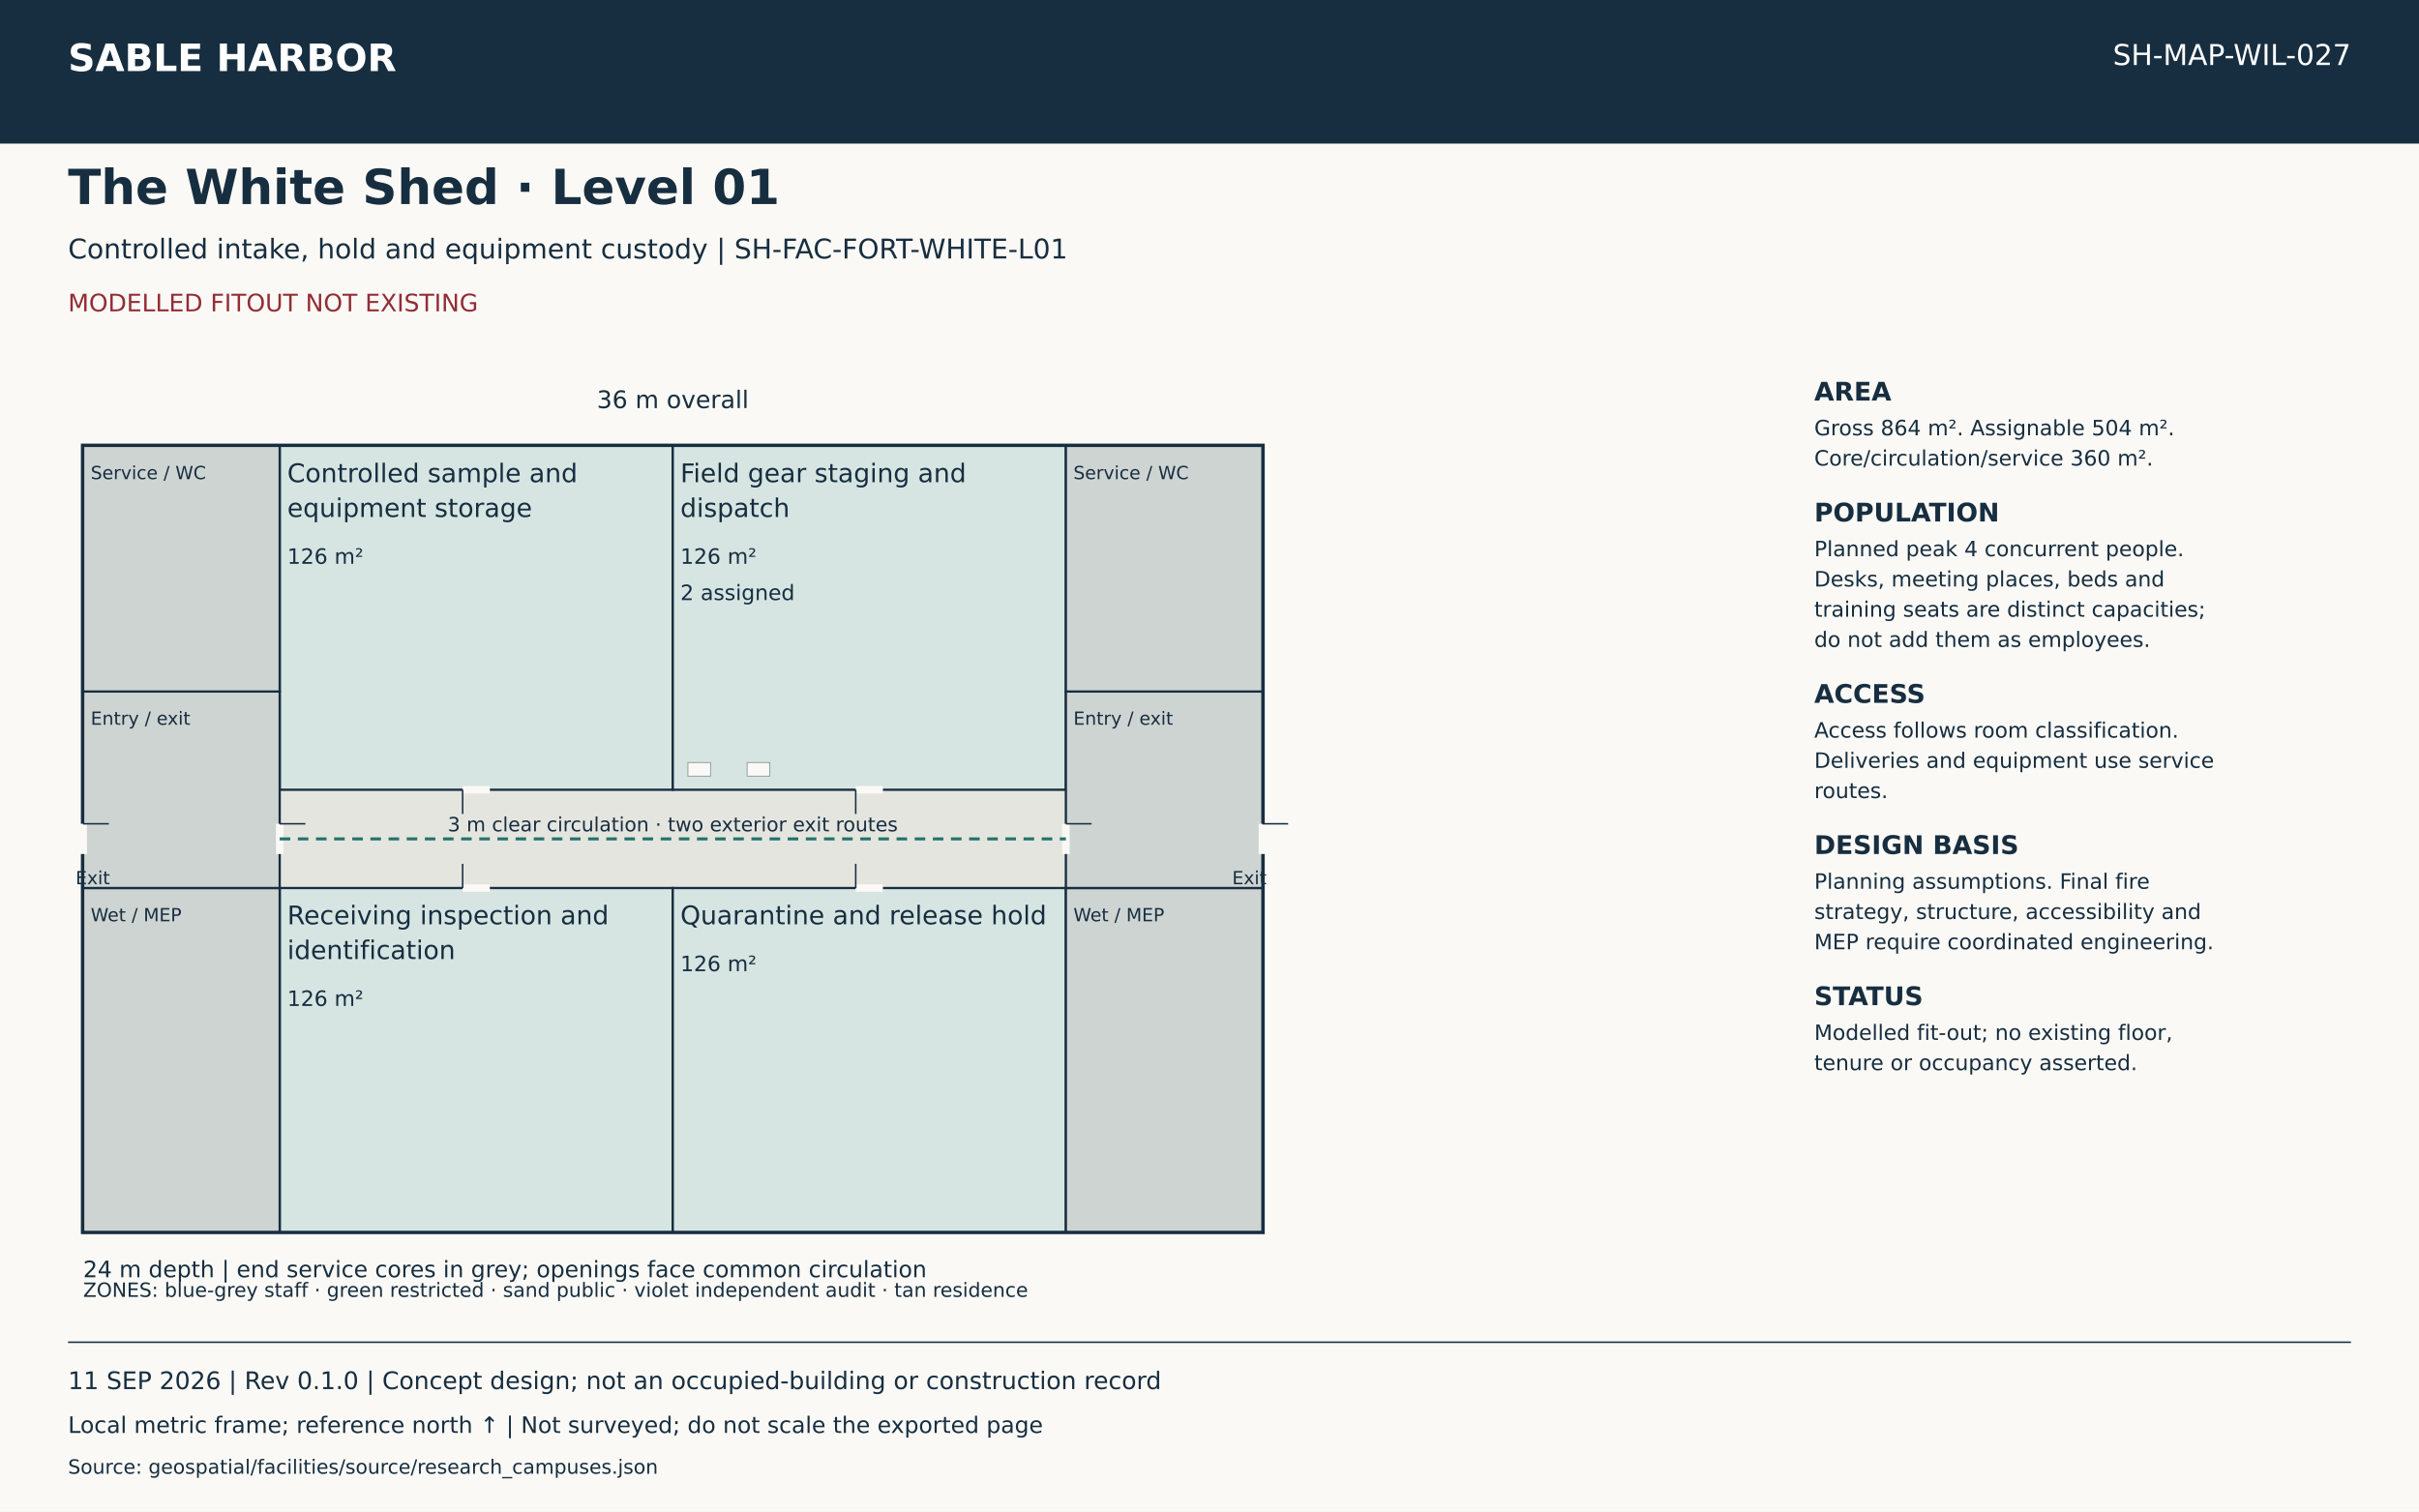
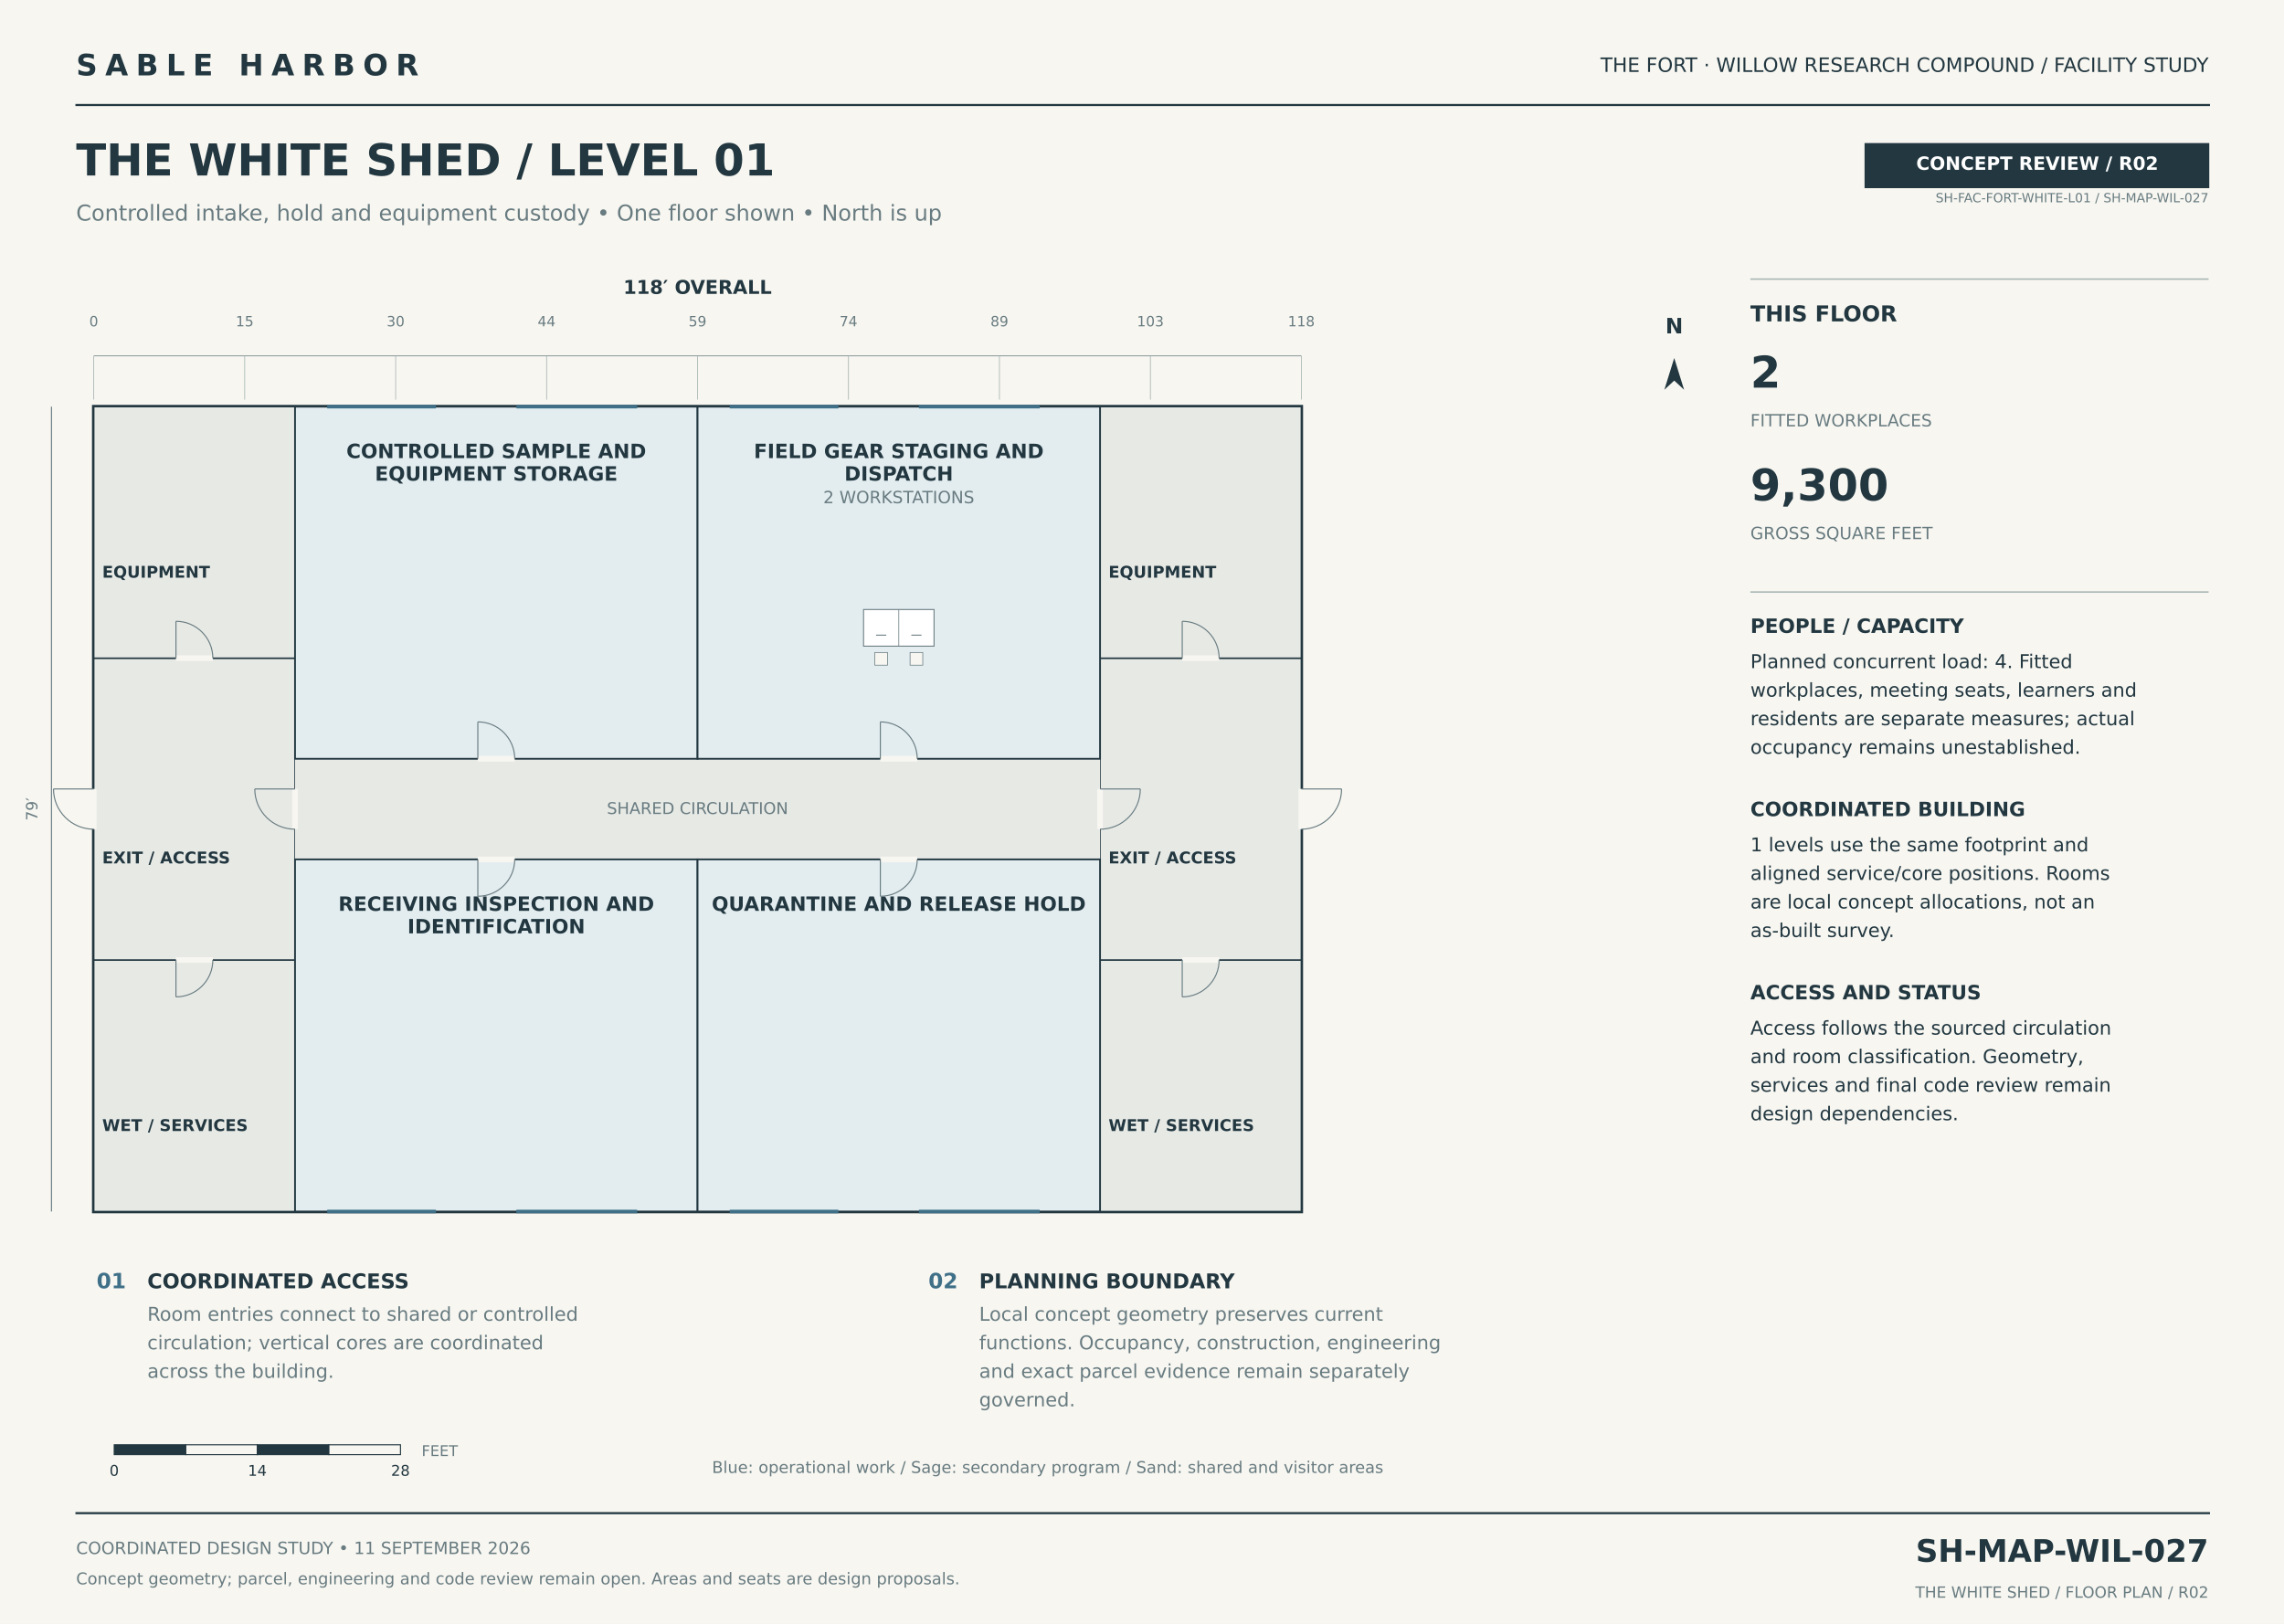
- <svg xmlns="http://www.w3.org/2000/svg" width="1600" height="1000" viewBox="0 0 1600 1000">
-   <style>text{font-family:DejaVu Sans,sans-serif;fill:#172e40} .muted{fill:#637078}</style>
-   <rect x="0" y="0" width="1600" height="1000" fill="#faf9f5" stroke="none" stroke-width="1" />
-   <rect x="0" y="0" width="1600" height="95" fill="#172e40" stroke="none" stroke-width="1" />
-   <text x="45" y="47" font-size="25" font-weight="bold" text-anchor="start" style="fill:white">SABLE HARBOR</text>
-   <text x="1555" y="43" font-size="19" font-weight="normal" text-anchor="end" style="fill:white">SH-MAP-WIL-027</text>
-   <text x="45" y="135" font-size="32" font-weight="bold" text-anchor="start" style="fill:#172e40">The White Shed · Level 01</text>
-   <text x="45" y="171" font-size="18" font-weight="normal" text-anchor="start" style="fill:#172e40">Controlled intake, hold and equipment custody  |  SH-FAC-FORT-WHITE-L01</text>
-   <text x="45" y="206" font-size="16" font-weight="normal" text-anchor="start" style="fill:#922d35">MODELLED FITOUT NOT EXISTING</text>
-   <path d="M45,888 L1555,888" fill="none" stroke="#172e40" stroke-width="1" />
-   <text x="45" y="919" font-size="16" font-weight="normal" text-anchor="start" style="fill:#172e40">11 SEP 2026  |  Rev 0.1.0  |  Concept design; not an occupied-building or construction record</text>
-   <text x="45" y="948" font-size="15" font-weight="normal" text-anchor="start" style="fill:#172e40">Local metric frame; reference north ↑  |  Not surveyed; do not scale the exported page</text>
-   <text x="45" y="975" font-size="13" font-weight="normal" text-anchor="start" style="fill:#172e40">Source: geospatial/facilities/source/research_campuses.json</text>
-   <rect x="55" y="295" width="780" height="520" fill="#e5e5df" stroke="#172e40" stroke-width="3" />
-   <rect x="185" y="587.5" width="260" height="227.5" fill="#d6e5e2" stroke="#172e40" stroke-width="1.5" />
-   <text x="190" y="611.5" font-size="17" font-weight="normal" text-anchor="start" style="fill:#172e40">Receiving inspection and</text>
-   <text x="190" y="634.5" font-size="17" font-weight="normal" text-anchor="start" style="fill:#172e40">identification</text>
-   <text x="190" y="665.5" font-size="14" font-weight="normal" text-anchor="start" style="fill:#172e40">126 m²</text>
-   <path d="M306,587.5 L324,587.5" fill="none" stroke="#faf9f5" stroke-width="5" />
-   <path d="M306,587.5 L306,571.5" fill="none" stroke="#172e40" stroke-width="1" />
-   <rect x="445" y="587.5" width="260" height="227.5" fill="#d6e5e2" stroke="#172e40" stroke-width="1.5" />
-   <text x="450" y="611.5" font-size="17" font-weight="normal" text-anchor="start" style="fill:#172e40">Quarantine and release hold</text>
-   <text x="450" y="642.5" font-size="14" font-weight="normal" text-anchor="start" style="fill:#172e40">126 m²</text>
-   <path d="M566,587.5 L584,587.5" fill="none" stroke="#faf9f5" stroke-width="5" />
-   <path d="M566,587.5 L566,571.5" fill="none" stroke="#172e40" stroke-width="1" />
-   <rect x="185" y="295" width="260" height="227.5" fill="#d6e5e2" stroke="#172e40" stroke-width="1.5" />
-   <text x="190" y="319" font-size="17" font-weight="normal" text-anchor="start" style="fill:#172e40">Controlled sample and</text>
-   <text x="190" y="342" font-size="17" font-weight="normal" text-anchor="start" style="fill:#172e40">equipment storage</text>
-   <text x="190" y="373" font-size="14" font-weight="normal" text-anchor="start" style="fill:#172e40">126 m²</text>
-   <path d="M306,522.5 L324,522.5" fill="none" stroke="#faf9f5" stroke-width="5" />
-   <path d="M306,522.5 L306,538.5" fill="none" stroke="#172e40" stroke-width="1" />
-   <rect x="445" y="295" width="260" height="227.5" fill="#d6e5e2" stroke="#172e40" stroke-width="1.5" />
-   <text x="450" y="319" font-size="17" font-weight="normal" text-anchor="start" style="fill:#172e40">Field gear staging and</text>
-   <text x="450" y="342" font-size="17" font-weight="normal" text-anchor="start" style="fill:#172e40">dispatch</text>
-   <text x="450" y="373" font-size="14" font-weight="normal" text-anchor="start" style="fill:#172e40">126 m²</text>
-   <text x="450" y="397" font-size="14" font-weight="normal" text-anchor="start" style="fill:#172e40">2 assigned</text>
-   <path d="M566,522.5 L584,522.5" fill="none" stroke="#faf9f5" stroke-width="5" />
-   <path d="M566,522.5 L566,538.5" fill="none" stroke="#172e40" stroke-width="1" />
-   <rect x="455" y="504.5" width="15" height="9" fill="#faf9f5" stroke="#8b9b9e" stroke-width="0.6" />
-   <rect x="494.167" y="504.5" width="15" height="9" fill="#faf9f5" stroke="#8b9b9e" stroke-width="0.6" />
-   <rect x="55" y="587.5" width="130" height="227.5" fill="#ced4d2" stroke="#172e40" stroke-width="1.5" />
-   <text x="60" y="609.5" font-size="12" font-weight="normal" text-anchor="start" style="fill:#172e40">Wet / MEP</text>
-   <rect x="55" y="457.5" width="130" height="130" fill="#ced4d2" stroke="#172e40" stroke-width="1.5" />
-   <text x="60" y="479.5" font-size="12" font-weight="normal" text-anchor="start" style="fill:#172e40">Entry / exit</text>
-   <rect x="55" y="295" width="130" height="162.5" fill="#ced4d2" stroke="#172e40" stroke-width="1.5" />
-   <text x="60" y="317" font-size="12" font-weight="normal" text-anchor="start" style="fill:#172e40">Service / WC</text>
-   <rect x="705" y="587.5" width="130" height="227.5" fill="#ced4d2" stroke="#172e40" stroke-width="1.5" />
-   <text x="710" y="609.5" font-size="12" font-weight="normal" text-anchor="start" style="fill:#172e40">Wet / MEP</text>
-   <rect x="705" y="457.5" width="130" height="130" fill="#ced4d2" stroke="#172e40" stroke-width="1.5" />
-   <text x="710" y="479.5" font-size="12" font-weight="normal" text-anchor="start" style="fill:#172e40">Entry / exit</text>
-   <rect x="705" y="295" width="130" height="162.5" fill="#ced4d2" stroke="#172e40" stroke-width="1.5" />
-   <text x="710" y="317" font-size="12" font-weight="normal" text-anchor="start" style="fill:#172e40">Service / WC</text>
-   <path d="M55,545 L55,565" fill="none" stroke="#faf9f5" stroke-width="5" />
-   <path d="M55,545 L72,545" fill="none" stroke="#172e40" stroke-width="1" />
-   <path d="M185,545 L185,565" fill="none" stroke="#faf9f5" stroke-width="5" />
-   <path d="M185,545 L202,545" fill="none" stroke="#172e40" stroke-width="1" />
-   <path d="M705,545 L705,565" fill="none" stroke="#faf9f5" stroke-width="5" />
-   <path d="M705,545 L722,545" fill="none" stroke="#172e40" stroke-width="1" />
-   <path d="M835,545 L835,565" fill="none" stroke="#faf9f5" stroke-width="5" />
-   <path d="M835,545 L852,545" fill="none" stroke="#172e40" stroke-width="1" />
-   <text x="50" y="585" font-size="12" font-weight="normal" text-anchor="start" style="fill:#172e40">Exit</text>
-   <text x="815" y="585" font-size="12" font-weight="normal" text-anchor="start" style="fill:#172e40">Exit</text>
-   <path d="M185,555 L705,555" fill="none" stroke="#24716d" stroke-width="2" stroke-dasharray="7 5" />
-   <text x="445" y="550" font-size="13" font-weight="normal" text-anchor="middle" style="fill:#172e40">3 m clear circulation · two exterior exit routes</text>
-   <text x="445" y="270" font-size="16" font-weight="normal" text-anchor="middle" style="fill:#172e40">36 m overall</text>
-   <text x="55" y="845" font-size="15" font-weight="normal" text-anchor="start" style="fill:#172e40">24 m depth  |  end service cores in grey; openings face common circulation</text>
-   <text x="55" y="858" font-size="13" font-weight="normal" text-anchor="start" style="fill:#172e40">ZONES: blue-grey staff · green restricted · sand public · violet independent audit · tan residence</text>
-   <text x="1200" y="265" font-size="17" font-weight="bold" text-anchor="start" style="fill:#172e40">AREA</text>
-   <text x="1200" y="288" font-size="14" font-weight="normal" text-anchor="start" style="fill:#172e40">Gross 864 m². Assignable 504 m².</text>
-   <text x="1200" y="308" font-size="14" font-weight="normal" text-anchor="start" style="fill:#172e40">Core/circulation/service 360 m².</text>
-   <text x="1200" y="345" font-size="17" font-weight="bold" text-anchor="start" style="fill:#172e40">POPULATION</text>
-   <text x="1200" y="368" font-size="14" font-weight="normal" text-anchor="start" style="fill:#172e40">Planned peak 4 concurrent people.</text>
-   <text x="1200" y="388" font-size="14" font-weight="normal" text-anchor="start" style="fill:#172e40">Desks, meeting places, beds and</text>
-   <text x="1200" y="408" font-size="14" font-weight="normal" text-anchor="start" style="fill:#172e40">training seats are distinct capacities;</text>
-   <text x="1200" y="428" font-size="14" font-weight="normal" text-anchor="start" style="fill:#172e40">do not add them as employees.</text>
-   <text x="1200" y="465" font-size="17" font-weight="bold" text-anchor="start" style="fill:#172e40">ACCESS</text>
-   <text x="1200" y="488" font-size="14" font-weight="normal" text-anchor="start" style="fill:#172e40">Access follows room classification.</text>
-   <text x="1200" y="508" font-size="14" font-weight="normal" text-anchor="start" style="fill:#172e40">Deliveries and equipment use service</text>
-   <text x="1200" y="528" font-size="14" font-weight="normal" text-anchor="start" style="fill:#172e40">routes.</text>
-   <text x="1200" y="565" font-size="17" font-weight="bold" text-anchor="start" style="fill:#172e40">DESIGN BASIS</text>
-   <text x="1200" y="588" font-size="14" font-weight="normal" text-anchor="start" style="fill:#172e40">Planning assumptions. Final fire</text>
-   <text x="1200" y="608" font-size="14" font-weight="normal" text-anchor="start" style="fill:#172e40">strategy, structure, accessibility and</text>
-   <text x="1200" y="628" font-size="14" font-weight="normal" text-anchor="start" style="fill:#172e40">MEP require coordinated engineering.</text>
-   <text x="1200" y="665" font-size="17" font-weight="bold" text-anchor="start" style="fill:#172e40">STATUS</text>
-   <text x="1200" y="688" font-size="14" font-weight="normal" text-anchor="start" style="fill:#172e40">Modelled fit-out; no existing floor,</text>
-   <text x="1200" y="708" font-size="14" font-weight="normal" text-anchor="start" style="fill:#172e40">tenure or occupancy asserted.</text>
+ <svg xmlns="http://www.w3.org/2000/svg" width="3240" height="2304" viewBox="0 0 3240 2304">
+   <style>text{font-family:DejaVu Sans,sans-serif}</style>
+   <rect x="0" y="0" width="3240" height="2304" fill="#f7f6f1" stroke="none" stroke-width="2" />
+   <text x="108" y="107" font-size="42" fill="#223740" font-weight="bold" text-anchor="start" letter-spacing="11">SABLE HARBOR</text>
+   <text x="3133" y="102" font-size="28" fill="#223740" font-weight="normal" text-anchor="end">THE FORT · WILLOW RESEARCH COMPOUND / FACILITY STUDY</text>
+   <path d="M107,149 L3135,149" fill="none" stroke="#223740" stroke-width="3" />
+   <text x="108" y="249" font-size="62.5" fill="#223740" font-weight="bold" text-anchor="start">THE WHITE SHED / LEVEL 01</text>
+   <text x="108" y="313" font-size="31" fill="#687b80" font-weight="normal" text-anchor="start">Controlled intake, hold and equipment custody  •  One floor shown  •  North is up</text>
+   <rect x="2645" y="203" width="489" height="64" fill="#223740" stroke="none" stroke-width="2" />
+   <text x="2890" y="241" font-size="26" fill="white" font-weight="bold" text-anchor="middle">CONCEPT REVIEW / R02</text>
+   <path d="M107,2147 L3135,2147" fill="none" stroke="#223740" stroke-width="3" />
+   <text x="108" y="2205" font-size="24" fill="#687b80" font-weight="normal" text-anchor="start">COORDINATED DESIGN STUDY  •  11 SEPTEMBER 2026</text>
+   <text x="108" y="2248" font-size="23" fill="#687b80" font-weight="normal" text-anchor="start">Concept geometry; parcel, engineering and code review remain open. Areas and seats are design proposals.</text>
+   <text x="3133" y="2216" font-size="44" fill="#223740" font-weight="bold" text-anchor="end">SH-MAP-WIL-027</text>
+   <text x="3133" y="2267" font-size="22" fill="#687b80" font-weight="normal" text-anchor="end">THE WHITE SHED / FLOOR PLAN / R02</text>
+   <text x="3133" y="287" font-size="18" fill="#687b80" font-weight="normal" text-anchor="end">SH-FAC-FORT-WHITE-L01  /  SH-MAP-WIL-027</text>
+   <rect x="133" y="577" width="1713" height="1142" fill="#e7e9e5" stroke="#223740" stroke-width="5" />
+   <rect x="133" y="1362.12" width="285.5" height="356.875" fill="#e7e9e5" stroke="#223740" stroke-width="2" />
+   <text x="145" y="1604.8" font-size="23" fill="#223740" font-weight="bold" text-anchor="start">WET / SERVICES</text>
+   <rect x="133" y="933.875" width="285.5" height="428.25" fill="#e7e9e5" stroke="#223740" stroke-width="2" />
+   <text x="145" y="1225.09" font-size="23" fill="#223740" font-weight="bold" text-anchor="start">EXIT / ACCESS</text>
+   <rect x="133" y="577" width="285.5" height="356.875" fill="#e7e9e5" stroke="#223740" stroke-width="2" />
+   <text x="145" y="819.675" font-size="23" fill="#223740" font-weight="bold" text-anchor="start">EQUIPMENT</text>
+   <rect x="1560.5" y="1362.12" width="285.5" height="356.875" fill="#e7e9e5" stroke="#223740" stroke-width="2" />
+   <text x="1572.5" y="1604.8" font-size="23" fill="#223740" font-weight="bold" text-anchor="start">WET / SERVICES</text>
+   <rect x="1560.5" y="933.875" width="285.5" height="428.25" fill="#e7e9e5" stroke="#223740" stroke-width="2" />
+   <text x="1572.5" y="1225.09" font-size="23" fill="#223740" font-weight="bold" text-anchor="start">EXIT / ACCESS</text>
+   <rect x="1560.5" y="577" width="285.5" height="356.875" fill="#e7e9e5" stroke="#223740" stroke-width="2" />
+   <text x="1572.5" y="819.675" font-size="23" fill="#223740" font-weight="bold" text-anchor="start">EQUIPMENT</text>
+   <rect x="418.5" y="1076.62" width="1142" height="142.75" fill="#e7e9e5" stroke="none" stroke-width="2" />
+   <text x="989.5" y="1155" font-size="23" fill="#687b80" font-weight="normal" text-anchor="middle">SHARED CIRCULATION</text>
+   <rect x="418.5" y="1219.38" width="571" height="499.625" fill="#e3edf0" stroke="#223740" stroke-width="2.5" />
+   <text x="704" y="1292.38" font-size="28" fill="#223740" font-weight="bold" text-anchor="middle">RECEIVING INSPECTION AND</text>
+   <text x="704" y="1324.38" font-size="28" fill="#223740" font-weight="bold" text-anchor="middle">IDENTIFICATION</text>
+   <rect x="989.5" y="1219.38" width="571" height="499.625" fill="#e3edf0" stroke="#223740" stroke-width="2.5" />
+   <text x="1275" y="1292.38" font-size="28" fill="#223740" font-weight="bold" text-anchor="middle">QUARANTINE AND RELEASE HOLD</text>
+   <rect x="418.5" y="577" width="571" height="499.625" fill="#e3edf0" stroke="#223740" stroke-width="2.5" />
+   <text x="704" y="650" font-size="28" fill="#223740" font-weight="bold" text-anchor="middle">CONTROLLED SAMPLE AND</text>
+   <text x="704" y="682" font-size="28" fill="#223740" font-weight="bold" text-anchor="middle">EQUIPMENT STORAGE</text>
+   <rect x="989.5" y="577" width="571" height="499.625" fill="#e3edf0" stroke="#223740" stroke-width="2.5" />
+   <text x="1275" y="650" font-size="28" fill="#223740" font-weight="bold" text-anchor="middle">FIELD GEAR STAGING AND</text>
+   <text x="1275" y="682" font-size="28" fill="#223740" font-weight="bold" text-anchor="middle">DISPATCH</text>
+   <text x="1275" y="714" font-size="24" fill="#687b80" font-weight="normal" text-anchor="middle">2 WORKSTATIONS</text>
+   <rect x="1225" y="864.812" width="100" height="52" fill="white" stroke="#687b80" stroke-width="1.4" />
+   <path d="M1275,864.812 L1275,916.812" fill="none" stroke="#687b80" stroke-width="1" />
+   <rect x="1241" y="925.812" width="18" height="18" fill="#f7f6f1" stroke="#687b80" stroke-width="1" />
+   <path d="M1242.8,901.212 L1257.2,901.212" fill="none" stroke="#687b80" stroke-width="1.4" />
+   <rect x="1291" y="925.812" width="18" height="18" fill="#f7f6f1" stroke="#687b80" stroke-width="1" />
+   <path d="M1292.8,901.212 L1307.2,901.212" fill="none" stroke="#687b80" stroke-width="1.4" />
+   <path d="M464.18,1719 L618.35,1719" fill="none" stroke="#3f7088" stroke-width="5" />
+   <path d="M732.55,1719 L903.85,1719" fill="none" stroke="#3f7088" stroke-width="5" />
+   <path d="M1035.18,1719 L1189.35,1719" fill="none" stroke="#3f7088" stroke-width="5" />
+   <path d="M1303.55,1719 L1474.85,1719" fill="none" stroke="#3f7088" stroke-width="5" />
+   <path d="M464.18,577 L618.35,577" fill="none" stroke="#3f7088" stroke-width="5" />
+   <path d="M732.55,577 L903.85,577" fill="none" stroke="#3f7088" stroke-width="5" />
+   <path d="M1035.18,577 L1189.35,577" fill="none" stroke="#3f7088" stroke-width="5" />
+   <path d="M1303.55,577 L1474.85,577" fill="none" stroke="#3f7088" stroke-width="5" />
+   <path d="M677.829,1219.38 L730.171,1219.38" fill="none" stroke="#f7f6f1" stroke-width="8" />
+   <path d="M677.829,1219.38 L677.829,1271.72" fill="none" stroke="#687b80" stroke-width="1.5" />
+   <path d="M730.171,1219.375 A52.342,52.342 0 0 1 677.829,1271.717" fill="none" stroke="#687b80" stroke-width="1.5" />
+   <path d="M1248.83,1219.38 L1301.17,1219.38" fill="none" stroke="#f7f6f1" stroke-width="8" />
+   <path d="M1248.83,1219.38 L1248.83,1271.72" fill="none" stroke="#687b80" stroke-width="1.5" />
+   <path d="M1301.171,1219.375 A52.342,52.342 0 0 1 1248.829,1271.717" fill="none" stroke="#687b80" stroke-width="1.5" />
+   <path d="M677.829,1076.62 L730.171,1076.62" fill="none" stroke="#f7f6f1" stroke-width="8" />
+   <path d="M677.829,1076.62 L677.829,1024.28" fill="none" stroke="#687b80" stroke-width="1.5" />
+   <path d="M730.171,1076.625 A52.342,52.342 0 0 0 677.829,1024.283" fill="none" stroke="#687b80" stroke-width="1.5" />
+   <path d="M1248.83,1076.62 L1301.17,1076.62" fill="none" stroke="#f7f6f1" stroke-width="8" />
+   <path d="M1248.83,1076.62 L1248.83,1024.28" fill="none" stroke="#687b80" stroke-width="1.5" />
+   <path d="M1301.171,1076.625 A52.342,52.342 0 0 0 1248.829,1024.283" fill="none" stroke="#687b80" stroke-width="1.5" />
+   <path d="M418.5,1119.45 L418.5,1176.55" fill="none" stroke="#f7f6f1" stroke-width="8" />
+   <path d="M418.5,1119.45 L361.4,1119.45" fill="none" stroke="#687b80" stroke-width="1.5" />
+   <path d="M418.5,1176.55 A57.1,57.1 0 0 1 361.4,1119.45" fill="none" stroke="#687b80" stroke-width="1.5" />
+   <path d="M1560.5,1119.45 L1560.5,1176.55" fill="none" stroke="#f7f6f1" stroke-width="8" />
+   <path d="M1560.5,1119.45 L1617.6,1119.45" fill="none" stroke="#687b80" stroke-width="1.5" />
+   <path d="M1560.5,1176.55 A57.1,57.1 0 0 0 1617.6,1119.45" fill="none" stroke="#687b80" stroke-width="1.5" />
+   <path d="M249.579,1362.12 L301.921,1362.12" fill="none" stroke="#f7f6f1" stroke-width="8" />
+   <path d="M249.579,1362.12 L249.579,1414.47" fill="none" stroke="#687b80" stroke-width="1.5" />
+   <path d="M301.921,1362.125 A52.342,52.342 0 0 1 249.579,1414.467" fill="none" stroke="#687b80" stroke-width="1.5" />
+   <path d="M249.579,933.875 L301.921,933.875" fill="none" stroke="#f7f6f1" stroke-width="8" />
+   <path d="M249.579,933.875 L249.579,881.533" fill="none" stroke="#687b80" stroke-width="1.5" />
+   <path d="M301.921,933.875 A52.342,52.342 0 0 0 249.579,881.533" fill="none" stroke="#687b80" stroke-width="1.5" />
+   <path d="M1677.08,1362.12 L1729.42,1362.12" fill="none" stroke="#f7f6f1" stroke-width="8" />
+   <path d="M1677.08,1362.12 L1677.08,1414.47" fill="none" stroke="#687b80" stroke-width="1.5" />
+   <path d="M1729.421,1362.125 A52.342,52.342 0 0 1 1677.079,1414.467" fill="none" stroke="#687b80" stroke-width="1.5" />
+   <path d="M1677.08,933.875 L1729.42,933.875" fill="none" stroke="#f7f6f1" stroke-width="8" />
+   <path d="M1677.08,933.875 L1677.08,881.533" fill="none" stroke="#687b80" stroke-width="1.5" />
+   <path d="M1729.421,933.875 A52.342,52.342 0 0 0 1677.079,881.533" fill="none" stroke="#687b80" stroke-width="1.5" />
+   <path d="M133,1119.45 L133,1176.55" fill="none" stroke="#f7f6f1" stroke-width="8" />
+   <path d="M133,1119.45 L75.9,1119.45" fill="none" stroke="#687b80" stroke-width="1.5" />
+   <path d="M133.0,1176.55 A57.1,57.1 0 0 1 75.9,1119.45" fill="none" stroke="#687b80" stroke-width="1.5" />
+   <path d="M1846,1119.45 L1846,1176.55" fill="none" stroke="#f7f6f1" stroke-width="8" />
+   <path d="M1846,1119.45 L1903.1,1119.45" fill="none" stroke="#687b80" stroke-width="1.5" />
+   <path d="M1846.0,1176.55 A57.1,57.1 0 0 0 1903.1,1119.45" fill="none" stroke="#687b80" stroke-width="1.5" />
+   <path d="M133,505 L1846,505" fill="none" stroke="#687b80" stroke-width="1" />
+   <path d="M133,505 L133,567" fill="none" stroke="#a2b0af" stroke-width="1" />
+   <text x="133" y="463" font-size="20" fill="#687b80" font-weight="normal" text-anchor="middle">0</text>
+   <path d="M347.125,505 L347.125,567" fill="none" stroke="#a2b0af" stroke-width="1" />
+   <text x="347.125" y="463" font-size="20" fill="#687b80" font-weight="normal" text-anchor="middle">15</text>
+   <path d="M561.25,505 L561.25,567" fill="none" stroke="#a2b0af" stroke-width="1" />
+   <text x="561.25" y="463" font-size="20" fill="#687b80" font-weight="normal" text-anchor="middle">30</text>
+   <path d="M775.375,505 L775.375,567" fill="none" stroke="#a2b0af" stroke-width="1" />
+   <text x="775.375" y="463" font-size="20" fill="#687b80" font-weight="normal" text-anchor="middle">44</text>
+   <path d="M989.5,505 L989.5,567" fill="none" stroke="#a2b0af" stroke-width="1" />
+   <text x="989.5" y="463" font-size="20" fill="#687b80" font-weight="normal" text-anchor="middle">59</text>
+   <path d="M1203.62,505 L1203.62,567" fill="none" stroke="#a2b0af" stroke-width="1" />
+   <text x="1203.62" y="463" font-size="20" fill="#687b80" font-weight="normal" text-anchor="middle">74</text>
+   <path d="M1417.75,505 L1417.75,567" fill="none" stroke="#a2b0af" stroke-width="1" />
+   <text x="1417.75" y="463" font-size="20" fill="#687b80" font-weight="normal" text-anchor="middle">89</text>
+   <path d="M1631.88,505 L1631.88,567" fill="none" stroke="#a2b0af" stroke-width="1" />
+   <text x="1631.88" y="463" font-size="20" fill="#687b80" font-weight="normal" text-anchor="middle">103</text>
+   <path d="M1846,505 L1846,567" fill="none" stroke="#a2b0af" stroke-width="1" />
+   <text x="1846" y="463" font-size="20" fill="#687b80" font-weight="normal" text-anchor="middle">118</text>
+   <text x="989.5" y="417" font-size="27" fill="#223740" font-weight="bold" text-anchor="middle">118′ OVERALL</text>
+   <path d="M73,577 L73,1719" fill="none" stroke="#687b80" stroke-width="1.5" />
+   <text x="53" y="1148.0" transform="rotate(-90 53 1148.0)" text-anchor="middle" font-size="22" fill="#687b80">79′</text>
+   <text x="2375" y="473" font-size="30" fill="#223740" font-weight="bold" text-anchor="middle">N</text>
+   <path d="M2375,508 l-14,45 l14,-13 l14,13 Z" fill="#223740" stroke="none" stroke-width="2" />
+   <path d="M2483,396 L3133,396" fill="none" stroke="#a5b4b2" stroke-width="2" />
+   <text x="2483" y="456" font-size="31" fill="#223740" font-weight="bold" text-anchor="start">THIS FLOOR</text>
+   <text x="2483" y="550" font-size="62" fill="#223740" font-weight="bold" text-anchor="start">2</text>
+   <text x="2483" y="605" font-size="24" fill="#687b80" font-weight="normal" text-anchor="start">FITTED WORKPLACES</text>
+   <text x="2483" y="710" font-size="62" fill="#223740" font-weight="bold" text-anchor="start">9,300</text>
+   <text x="2483" y="765" font-size="24" fill="#687b80" font-weight="normal" text-anchor="start">GROSS SQUARE FEET</text>
+   <path d="M2483,840 L3133,840" fill="none" stroke="#a5b4b2" stroke-width="2" />
+   <text x="2483" y="898" font-size="28" fill="#223740" font-weight="bold" text-anchor="start">PEOPLE / CAPACITY</text>
+   <text x="2483" y="948" font-size="27" fill="#223740" font-weight="normal" text-anchor="start">Planned concurrent load: 4. Fitted</text>
+   <text x="2483" y="988.5" font-size="27" fill="#223740" font-weight="normal" text-anchor="start">workplaces, meeting seats, learners and</text>
+   <text x="2483" y="1029" font-size="27" fill="#223740" font-weight="normal" text-anchor="start">residents are separate measures; actual</text>
+   <text x="2483" y="1069.5" font-size="27" fill="#223740" font-weight="normal" text-anchor="start">occupancy remains unestablished.</text>
+   <text x="2483" y="1158" font-size="28" fill="#223740" font-weight="bold" text-anchor="start">COORDINATED BUILDING</text>
+   <text x="2483" y="1208" font-size="27" fill="#223740" font-weight="normal" text-anchor="start">1 levels use the same footprint and</text>
+   <text x="2483" y="1248.5" font-size="27" fill="#223740" font-weight="normal" text-anchor="start">aligned service/core positions. Rooms</text>
+   <text x="2483" y="1289" font-size="27" fill="#223740" font-weight="normal" text-anchor="start">are local concept allocations, not an</text>
+   <text x="2483" y="1329.5" font-size="27" fill="#223740" font-weight="normal" text-anchor="start">as-built survey.</text>
+   <text x="2483" y="1418" font-size="28" fill="#223740" font-weight="bold" text-anchor="start">ACCESS AND STATUS</text>
+   <text x="2483" y="1468" font-size="27" fill="#223740" font-weight="normal" text-anchor="start">Access follows the sourced circulation</text>
+   <text x="2483" y="1508.5" font-size="27" fill="#223740" font-weight="normal" text-anchor="start">and room classification. Geometry,</text>
+   <text x="2483" y="1549" font-size="27" fill="#223740" font-weight="normal" text-anchor="start">services and final code review remain</text>
+   <text x="2483" y="1589.5" font-size="27" fill="#223740" font-weight="normal" text-anchor="start">design dependencies.</text>
+   <text x="137" y="1828" font-size="30" fill="#3f7088" font-weight="bold" text-anchor="start">01</text>
+   <text x="209" y="1828" font-size="29" fill="#223740" font-weight="bold" text-anchor="start">COORDINATED ACCESS</text>
+   <text x="209" y="1874" font-size="27" fill="#687b80" font-weight="normal" text-anchor="start">Room entries connect to shared or controlled</text>
+   <text x="209" y="1914.5" font-size="27" fill="#687b80" font-weight="normal" text-anchor="start">circulation; vertical cores are coordinated</text>
+   <text x="209" y="1955" font-size="27" fill="#687b80" font-weight="normal" text-anchor="start">across the building.</text>
+   <text x="1317" y="1828" font-size="30" fill="#3f7088" font-weight="bold" text-anchor="start">02</text>
+   <text x="1389" y="1828" font-size="29" fill="#223740" font-weight="bold" text-anchor="start">PLANNING BOUNDARY</text>
+   <text x="1389" y="1874" font-size="27" fill="#687b80" font-weight="normal" text-anchor="start">Local concept geometry preserves current</text>
+   <text x="1389" y="1914.5" font-size="27" fill="#687b80" font-weight="normal" text-anchor="start">functions. Occupancy, construction, engineering</text>
+   <text x="1389" y="1955" font-size="27" fill="#687b80" font-weight="normal" text-anchor="start">and exact parcel evidence remain separately</text>
+   <text x="1389" y="1995.5" font-size="27" fill="#687b80" font-weight="normal" text-anchor="start">governed.</text>
+   <rect x="162" y="2050" width="101.524" height="14" fill="#223740" stroke="#223740" stroke-width="1.5" />
+   <rect x="263.524" y="2050" width="101.524" height="14" fill="#f7f6f1" stroke="#223740" stroke-width="1.5" />
+   <rect x="365.048" y="2050" width="101.524" height="14" fill="#223740" stroke="#223740" stroke-width="1.5" />
+   <rect x="466.571" y="2050" width="101.524" height="14" fill="#f7f6f1" stroke="#223740" stroke-width="1.5" />
+   <text x="162" y="2094" font-size="21" fill="#223740" font-weight="normal" text-anchor="middle">0</text>
+   <text x="365.048" y="2094" font-size="21" fill="#223740" font-weight="normal" text-anchor="middle">14</text>
+   <text x="568.095" y="2094" font-size="21" fill="#223740" font-weight="normal" text-anchor="middle">28</text>
+   <text x="598.095" y="2066" font-size="21" fill="#687b80" font-weight="normal" text-anchor="start">FEET</text>
+   <text x="1010" y="2090" font-size="23" fill="#687b80" font-weight="normal" text-anchor="start">Blue: operational work  /  Sage: secondary program  /  Sand: shared and visitor areas</text>
</svg>
